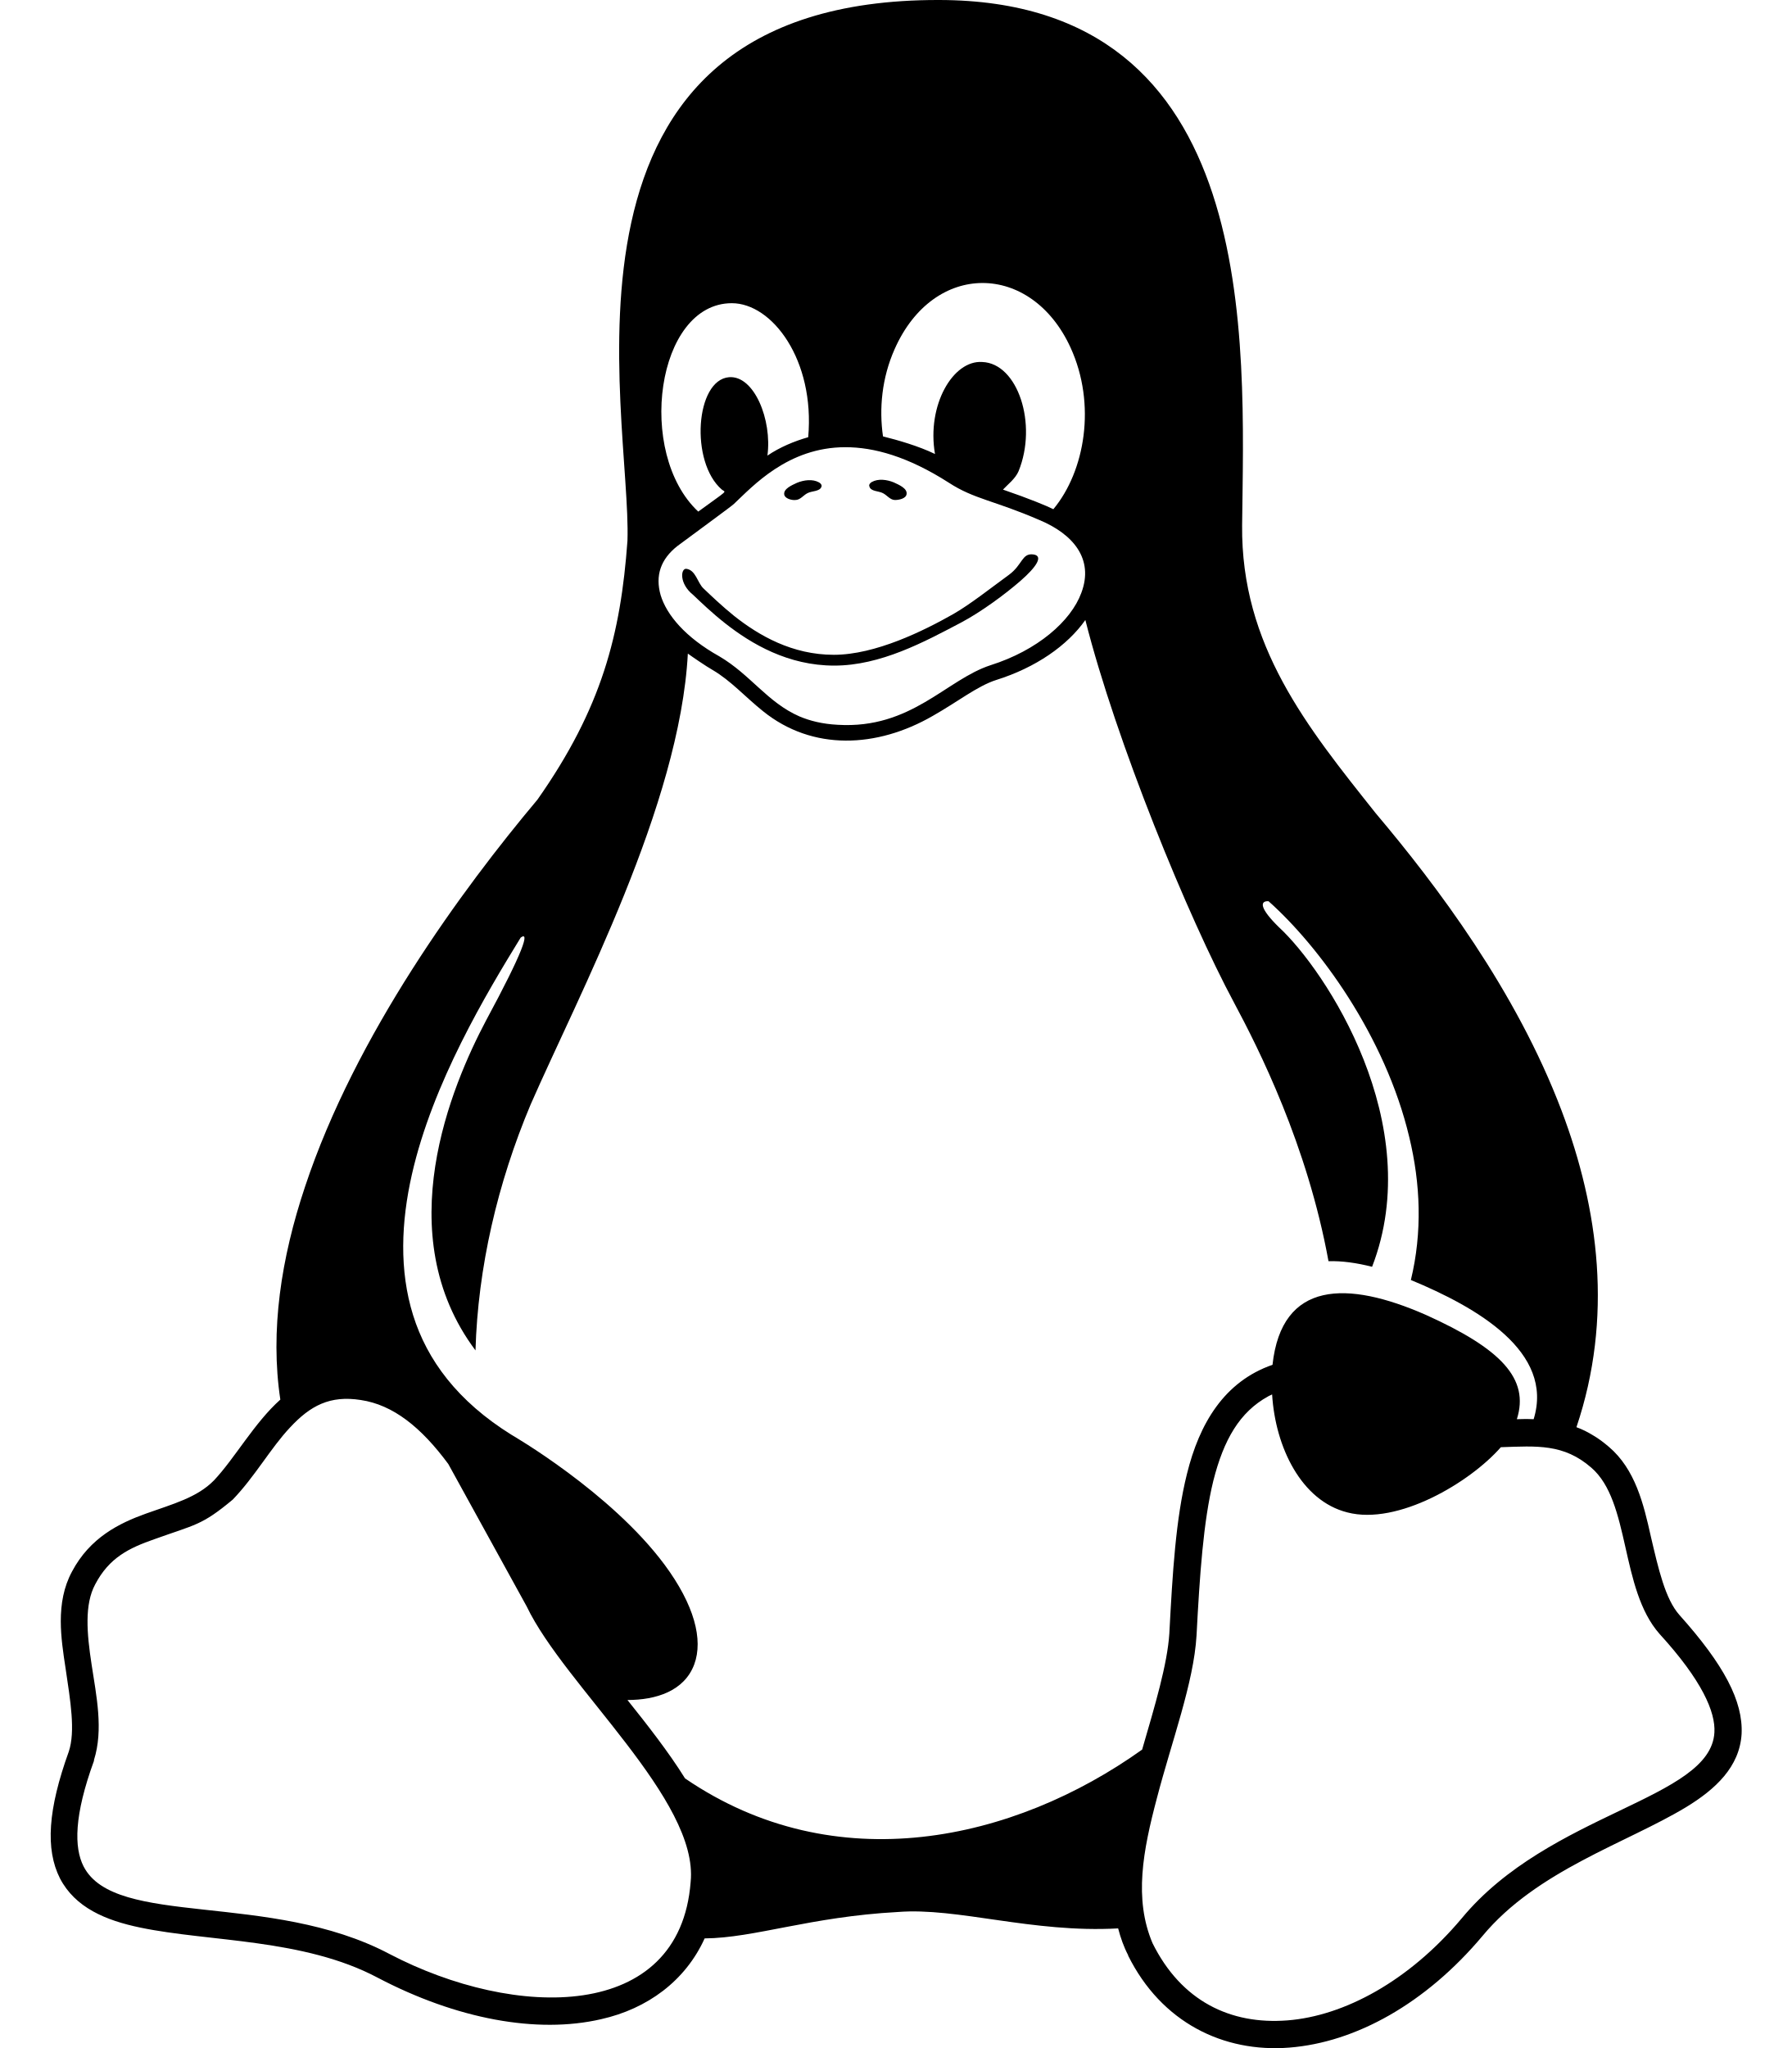
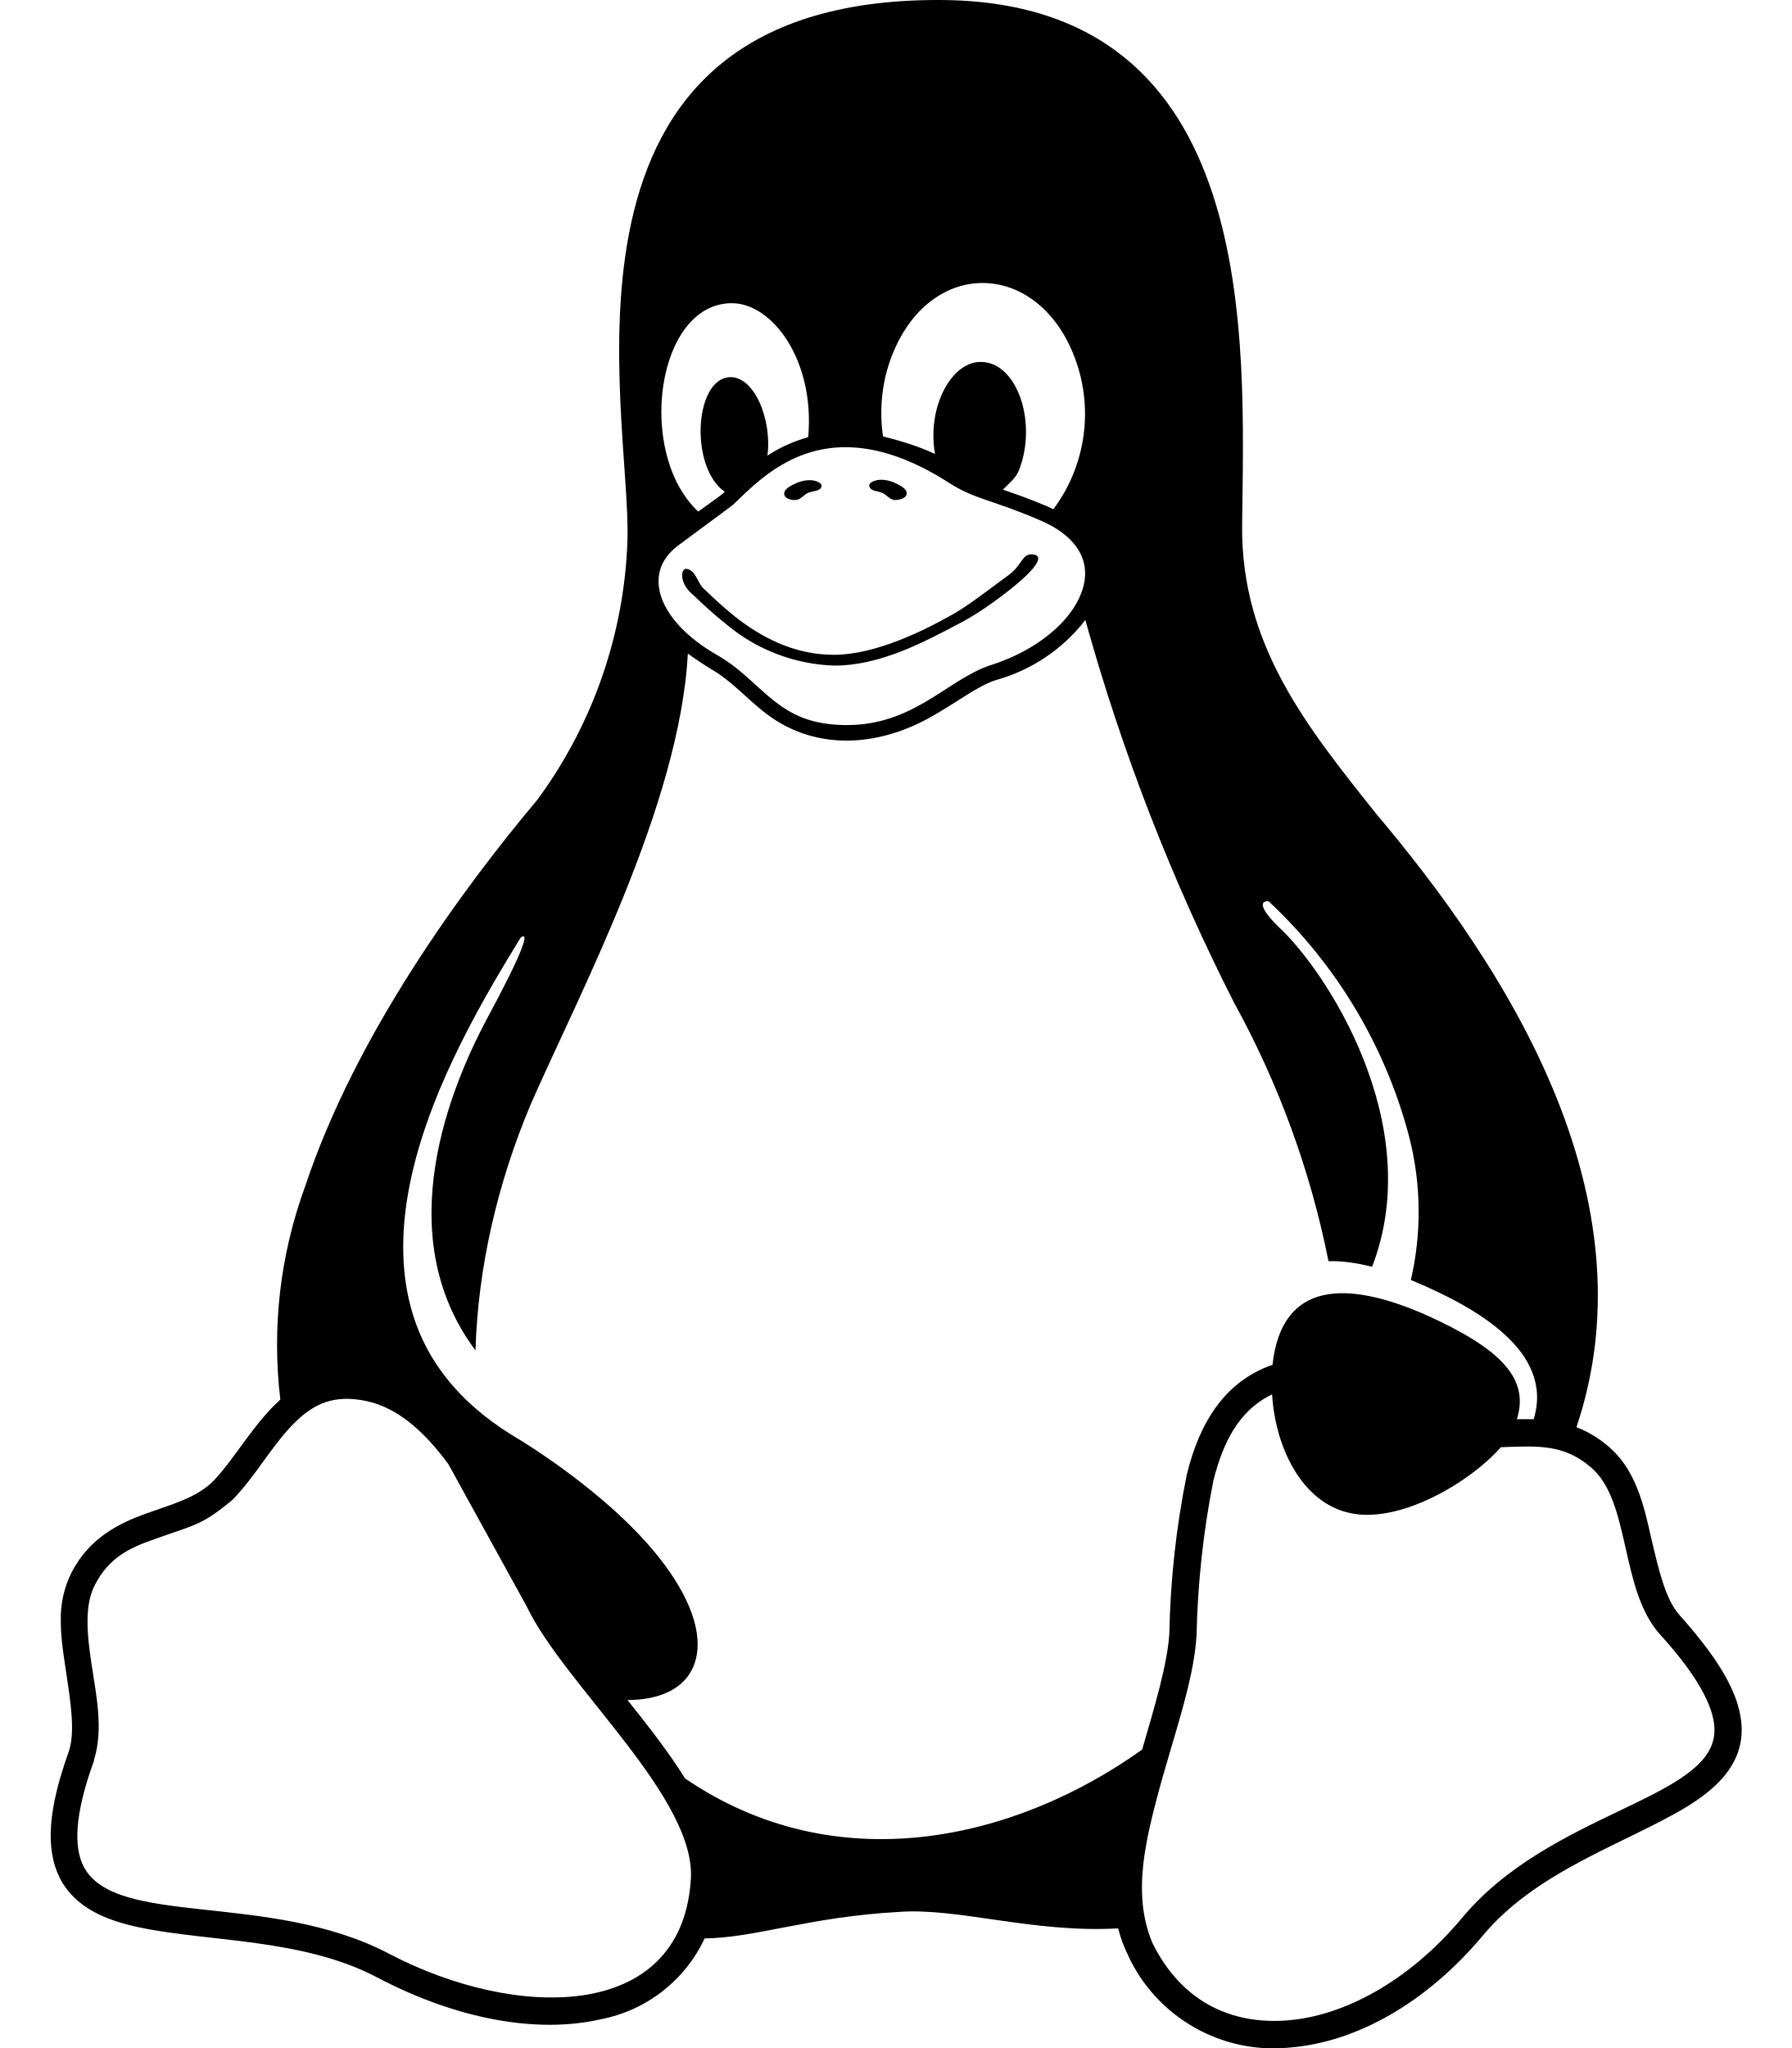
<svg xmlns="http://www.w3.org/2000/svg" viewBox="0 0 448 512">
-   <path d="M220.8 123.3c1 .5 1.8 1.7 3 1.7 1.1 0 2.8-.4 2.9-1.5.2-1.4-1.9-2.3-3.2-2.9-1.7-.7-3.9-1-5.5-.1-.4.2-.8.7-.6 1.1.3 1.3 2.3 1.1 3.4 1.7zm-21.9 1.7c1.2 0 2-1.2 3-1.7 1.1-.6 3.1-.4 3.5-1.6.2-.4-.2-.9-.6-1.1-1.6-.9-3.8-.6-5.5.1-1.3.6-3.4 1.5-3.2 2.9.1 1 1.8 1.5 2.8 1.4zM420 403.8c-3.6-4-5.3-11.6-7.2-19.7-1.8-8.1-3.9-16.8-10.5-22.4-1.3-1.1-2.6-2.1-4-2.9-1.3-.8-2.7-1.5-4.1-2 9.2-27.3 5.6-54.5-3.7-79.1-11.4-30.1-31.3-56.4-46.5-74.4-17.1-21.5-33.7-41.9-33.4-72C311.1 85.4 315.7.1 234.8 0 132.4-.2 158 103.4 156.9 135.2c-1.7 23.4-6.4 41.8-22.5 64.7-18.9 22.5-45.5 58.8-58.1 96.7-6 17.9-8.8 36.1-6.2 53.3-6.5 5.8-11.4 14.7-16.6 20.2-4.2 4.3-10.3 5.9-17 8.3s-14 6-18.5 14.5c-2.1 3.9-2.8 8.1-2.8 12.4 0 3.9.6 7.9 1.2 11.8 1.2 8.1 2.5 15.7.8 20.8-5.2 14.4-5.9 24.4-2.2 31.7 3.8 7.3 11.4 10.5 20.1 12.3 17.3 3.6 40.8 2.7 59.3 12.5 19.8 10.4 39.9 14.1 55.9 10.4 11.6-2.6 21.1-9.6 25.9-20.2 12.5-.1 26.3-5.4 48.3-6.6 14.9-1.2 33.6 5.3 55.1 4.1.6 2.3 1.4 4.6 2.5 6.7v.1c8.3 16.7 23.8 24.3 40.3 23 16.6-1.3 34.1-11 48.3-27.9 13.6-16.4 36-23.2 50.9-32.2 7.4-4.5 13.4-10.1 13.9-18.3.4-8.2-4.4-17.3-15.5-29.7zM223.7 87.3c9.8-22.2 34.2-21.8 44-.4 6.5 14.2 3.6 30.9-4.3 40.4-1.6-.8-5.9-2.6-12.6-4.9 1.1-1.2 3.1-2.7 3.9-4.6 4.8-11.8-.2-27-9.1-27.3-7.3-.5-13.9 10.8-11.8 23-4.1-2-9.4-3.5-13-4.4-1-6.9-.3-14.6 2.9-21.8zM183 75.8c10.1 0 20.8 14.2 19.1 33.5-3.5 1-7.1 2.5-10.2 4.6 1.2-8.9-3.3-20.1-9.6-19.6-8.4.7-9.8 21.2-1.8 28.1 1 .8 1.9-.2-5.9 5.5-15.6-14.6-10.5-52.1 8.4-52.1zm-13.6 60.7c6.2-4.6 13.6-10 14.1-10.5 4.7-4.4 13.5-14.2 27.9-14.2 7.1 0 15.6 2.3 25.9 8.9 6.3 4.1 11.3 4.4 22.6 9.3 8.4 3.5 13.7 9.7 10.5 18.2-2.6 7.1-11 14.4-22.7 18.1-11.1 3.6-19.8 16-38.2 14.9-3.9-.2-7-1-9.6-2.1-8-3.5-12.2-10.4-20-15-8.6-4.8-13.2-10.4-14.7-15.3-1.4-4.9 0-9 4.2-12.3zm3.3 334c-2.7 35.1-43.9 34.4-75.3 18-29.9-15.8-68.6-6.5-76.5-21.9-2.4-4.7-2.4-12.7 2.6-26.4v-.2c2.4-7.6.6-16-.6-23.9-1.2-7.8-1.8-15 .9-20 3.5-6.7 8.5-9.1 14.8-11.3 10.3-3.7 11.8-3.4 19.6-9.9 5.5-5.7 9.5-12.9 14.3-18 5.1-5.5 10-8.1 17.7-6.9 8.1 1.2 15.1 6.8 21.9 16l19.6 35.6c9.5 19.9 43.1 48.4 41 68.9zm-1.4-25.9c-4.1-6.6-9.6-13.6-14.4-19.6 7.1 0 14.2-2.2 16.7-8.9 2.3-6.2 0-14.9-7.4-24.9-13.5-18.2-38.3-32.5-38.3-32.5-13.5-8.4-21.1-18.7-24.6-29.9s-3-23.3-.3-35.2c5.2-22.9 18.6-45.2 27.2-59.2 2.3-1.7.8 3.2-8.7 20.8-8.5 16.1-24.4 53.3-2.6 82.4.6-20.7 5.5-41.8 13.8-61.5 12-27.4 37.3-74.9 39.3-112.7 1.1.8 4.6 3.2 6.2 4.1 4.6 2.7 8.1 6.7 12.6 10.3 12.4 10 28.5 9.2 42.4 1.2 6.2-3.5 11.2-7.5 15.9-9 9.9-3.1 17.8-8.6 22.3-15 7.7 30.4 25.7 74.3 37.2 95.7 6.1 11.4 18.3 35.5 23.6 64.6 3.3-.1 7 .4 10.9 1.4 13.8-35.7-11.7-74.2-23.3-84.9-4.7-4.6-4.9-6.6-2.6-6.5 12.6 11.2 29.2 33.7 35.2 59 2.8 11.6 3.3 23.7.4 35.7 16.4 6.8 35.9 17.9 30.7 34.8-2.2-.1-3.2 0-4.2 0 3.2-10.1-3.9-17.6-22.8-26.1-19.6-8.6-36-8.6-38.3 12.5-12.1 4.2-18.3 14.7-21.4 27.3-2.8 11.2-3.6 24.7-4.4 39.9-.5 7.7-3.6 18-6.8 29-32.1 22.9-76.7 32.9-114.3 7.2zm257.4-11.5c-.9 16.8-41.2 19.9-63.2 46.5-13.2 15.7-29.4 24.4-43.6 25.5s-26.5-4.8-33.7-19.3c-4.7-11.1-2.4-23.1 1.1-36.3 3.7-14.2 9.2-28.8 9.9-40.6.8-15.2 1.7-28.5 4.2-38.7 2.6-10.3 6.6-17.2 13.7-21.1.3-.2.7-.3 1-.5.8 13.2 7.3 26.6 18.8 29.5 12.6 3.3 30.7-7.5 38.4-16.3 9-.3 15.7-.9 22.6 5.1 9.9 8.5 7.1 30.3 17.1 41.6 10.6 11.6 14 19.5 13.7 24.6zM173.3 148.7c2 1.9 4.7 4.5 8 7.1 6.6 5.2 15.8 10.6 27.3 10.6 11.6 0 22.5-5.9 31.8-10.8 4.9-2.6 10.9-7 14.8-10.4s5.9-6.3 3.1-6.6-2.6 2.6-6 5.1c-4.4 3.2-9.7 7.4-13.9 9.8-7.4 4.2-19.5 10.2-29.9 10.2s-18.7-4.8-24.9-9.7c-3.1-2.5-5.7-5-7.7-6.9-1.5-1.4-1.9-4.6-4.3-4.9-1.4-.1-1.8 3.7 1.7 6.5z" />
+   <path d="M220.8 123.3c1 .5 1.8 1.7 3 1.7 1.1 0 2.8-.4 2.9-1.5.2-1.4-1.9-2.3-3.2-2.9-1.7-.7-3.9-1-5.5-.1-.4.2-.8.7-.6 1.1.3 1.3 2.3 1.1 3.4 1.7zm-21.9 1.7c1.2 0 2-1.2 3-1.7 1.1-.6 3.1-.4 3.5-1.6.2-.4-.2-.9-.6-1.1-1.6-.9-3.8-.6-5.5.1-1.3.6-3.4 1.5-3.2 2.9.1 1 1.8 1.5 2.8 1.4zM420 403.8c-3.6-4-5.3-11.6-7.2-19.7-1.8-8.1-3.9-16.8-10.5-22.4a27 27 0 0 0-8.1-4.9c9.2-27.3 5.6-54.5-3.7-79.1-11.4-30.1-31.3-56.4-46.5-74.4-17.1-21.5-33.7-41.9-33.4-72C311.1 85.4 315.7.1 234.8 0 132.4-.2 158 103.4 156.9 135.2a116 116 0 0 1-22.5 64.7c-18.9 22.5-45.5 58.8-58.1 96.7a115 115 0 0 0-6.2 53.3c-6.5 5.8-11.4 14.7-16.6 20.2-4.2 4.3-10.3 5.9-17 8.3s-14 6-18.5 14.5a25.6 25.6 0 0 0-2.8 12.4c0 3.9.6 7.9 1.2 11.8 1.2 8.1 2.5 15.7.8 20.8-5.2 14.4-5.9 24.4-2.2 31.7 3.8 7.3 11.4 10.5 20.1 12.3 17.3 3.6 40.8 2.7 59.3 12.5 19.8 10.4 39.9 14.1 55.9 10.4a36.2 36.2 0 0 0 25.9-20.2c12.5-.1 26.3-5.4 48.3-6.6 14.9-1.2 33.6 5.3 55.1 4.1.6 2.3 1.4 4.6 2.5 6.7v.1a40.1 40.1 0 0 0 40.3 23c16.6-1.3 34.1-11 48.3-27.9 13.6-16.4 36-23.2 50.9-32.2 7.4-4.5 13.4-10.1 13.9-18.3.4-8.2-4.4-17.3-15.5-29.7zM223.7 87.3c9.8-22.2 34.2-21.8 44-.4a39.8 39.8 0 0 1-4.3 40.4c-1.6-.8-5.9-2.6-12.6-4.9 1.1-1.2 3.1-2.7 3.9-4.6 4.8-11.8-.2-27-9.1-27.3-7.3-.5-13.9 10.8-11.8 23-4.1-2-9.4-3.5-13-4.4-1-6.9-.3-14.6 2.9-21.8zM183 75.8c10.1 0 20.8 14.2 19.1 33.5a36 36 0 0 0-10.2 4.6c1.2-8.9-3.3-20.1-9.6-19.6-8.4.7-9.8 21.2-1.8 28.1 1 .8 1.9-.2-5.9 5.5-15.6-14.6-10.5-52.1 8.4-52.1zm-13.6 60.7c6.2-4.6 13.6-10 14.1-10.5 4.7-4.4 13.5-14.2 27.9-14.2 7.1 0 15.6 2.3 25.9 8.9 6.3 4.1 11.3 4.4 22.6 9.3 8.4 3.5 13.7 9.7 10.5 18.2-2.6 7.1-11 14.4-22.7 18.1-11.1 3.6-19.8 16-38.2 14.9-3.9-.2-7-1-9.6-2.1-8-3.5-12.2-10.4-20-15-8.6-4.8-13.2-10.4-14.7-15.3-1.4-4.9 0-9 4.2-12.3zm3.3 334c-2.7 35.1-43.9 34.4-75.3 18-29.9-15.8-68.6-6.5-76.5-21.9-2.4-4.7-2.4-12.7 2.6-26.4v-.2c2.4-7.6.6-16-.6-23.9-1.2-7.8-1.8-15 .9-20 3.5-6.7 8.5-9.1 14.8-11.3 10.3-3.7 11.8-3.4 19.6-9.9 5.5-5.7 9.5-12.9 14.3-18 5.1-5.5 10-8.1 17.7-6.9 8.1 1.2 15.1 6.8 21.9 16l19.6 35.6c9.5 19.9 43.1 48.4 41 68.9zm-1.4-25.9c-4.1-6.6-9.6-13.6-14.4-19.6 7.1 0 14.2-2.2 16.7-8.9 2.3-6.2 0-14.9-7.4-24.9-13.5-18.2-38.3-32.5-38.3-32.5-13.5-8.4-21.1-18.7-24.6-29.9s-3-23.3-.3-35.2c5.2-22.9 18.6-45.2 27.2-59.2 2.3-1.7.8 3.2-8.7 20.8-8.5 16.1-24.4 53.3-2.6 82.4.6-20.7 5.5-41.8 13.8-61.5 12-27.4 37.3-74.9 39.3-112.7 1.1.8 4.6 3.2 6.2 4.1 4.6 2.7 8.1 6.7 12.6 10.3 12.4 10 28.5 9.2 42.4 1.2 6.2-3.5 11.2-7.5 15.9-9a42.7 42.7 0 0 0 22.3-15 516.5 516.5 0 0 0 37.2 95.7 225 225 0 0 1 23.6 64.6c3.3-.1 7 .4 10.9 1.4 13.8-35.7-11.7-74.2-23.3-84.9-4.7-4.6-4.9-6.6-2.6-6.5a123.4 123.4 0 0 1 35.2 59 75.6 75.6 0 0 1 .4 35.7c16.4 6.8 35.9 17.9 30.7 34.8h-4.2c3.2-10.1-3.9-17.6-22.8-26.1-19.6-8.6-36-8.6-38.3 12.5-12.1 4.2-18.3 14.7-21.4 27.3a220.7 220.7 0 0 0-4.4 39.9c-.5 7.7-3.6 18-6.8 29-32.1 22.9-76.7 32.9-114.3 7.2zm257.4-11.5c-.9 16.8-41.2 19.9-63.2 46.5-13.2 15.7-29.4 24.4-43.6 25.5s-26.5-4.8-33.7-19.3c-4.7-11.1-2.4-23.1 1.1-36.3 3.7-14.2 9.2-28.8 9.9-40.6a225 225 0 0 1 4.2-38.7c2.6-10.3 6.6-17.2 13.7-21.1l1-.5c.8 13.2 7.3 26.6 18.8 29.5 12.6 3.3 30.7-7.5 38.4-16.3 9-.3 15.7-.9 22.6 5.1 9.9 8.5 7.1 30.3 17.1 41.6 10.6 11.6 14 19.5 13.7 24.6zM173.3 148.7c2 1.9 4.7 4.5 8 7.1a44.2 44.2 0 0 0 27.3 10.6c11.6 0 22.5-5.9 31.8-10.8 4.9-2.6 10.9-7 14.8-10.4s5.9-6.3 3.1-6.6-2.6 2.6-6 5.1c-4.4 3.2-9.7 7.4-13.9 9.8-7.4 4.2-19.5 10.2-29.9 10.2s-18.7-4.8-24.9-9.7c-3.1-2.5-5.7-5-7.7-6.9-1.5-1.4-1.9-4.6-4.3-4.9-1.4-.1-1.8 3.7 1.7 6.5z" />
</svg>
